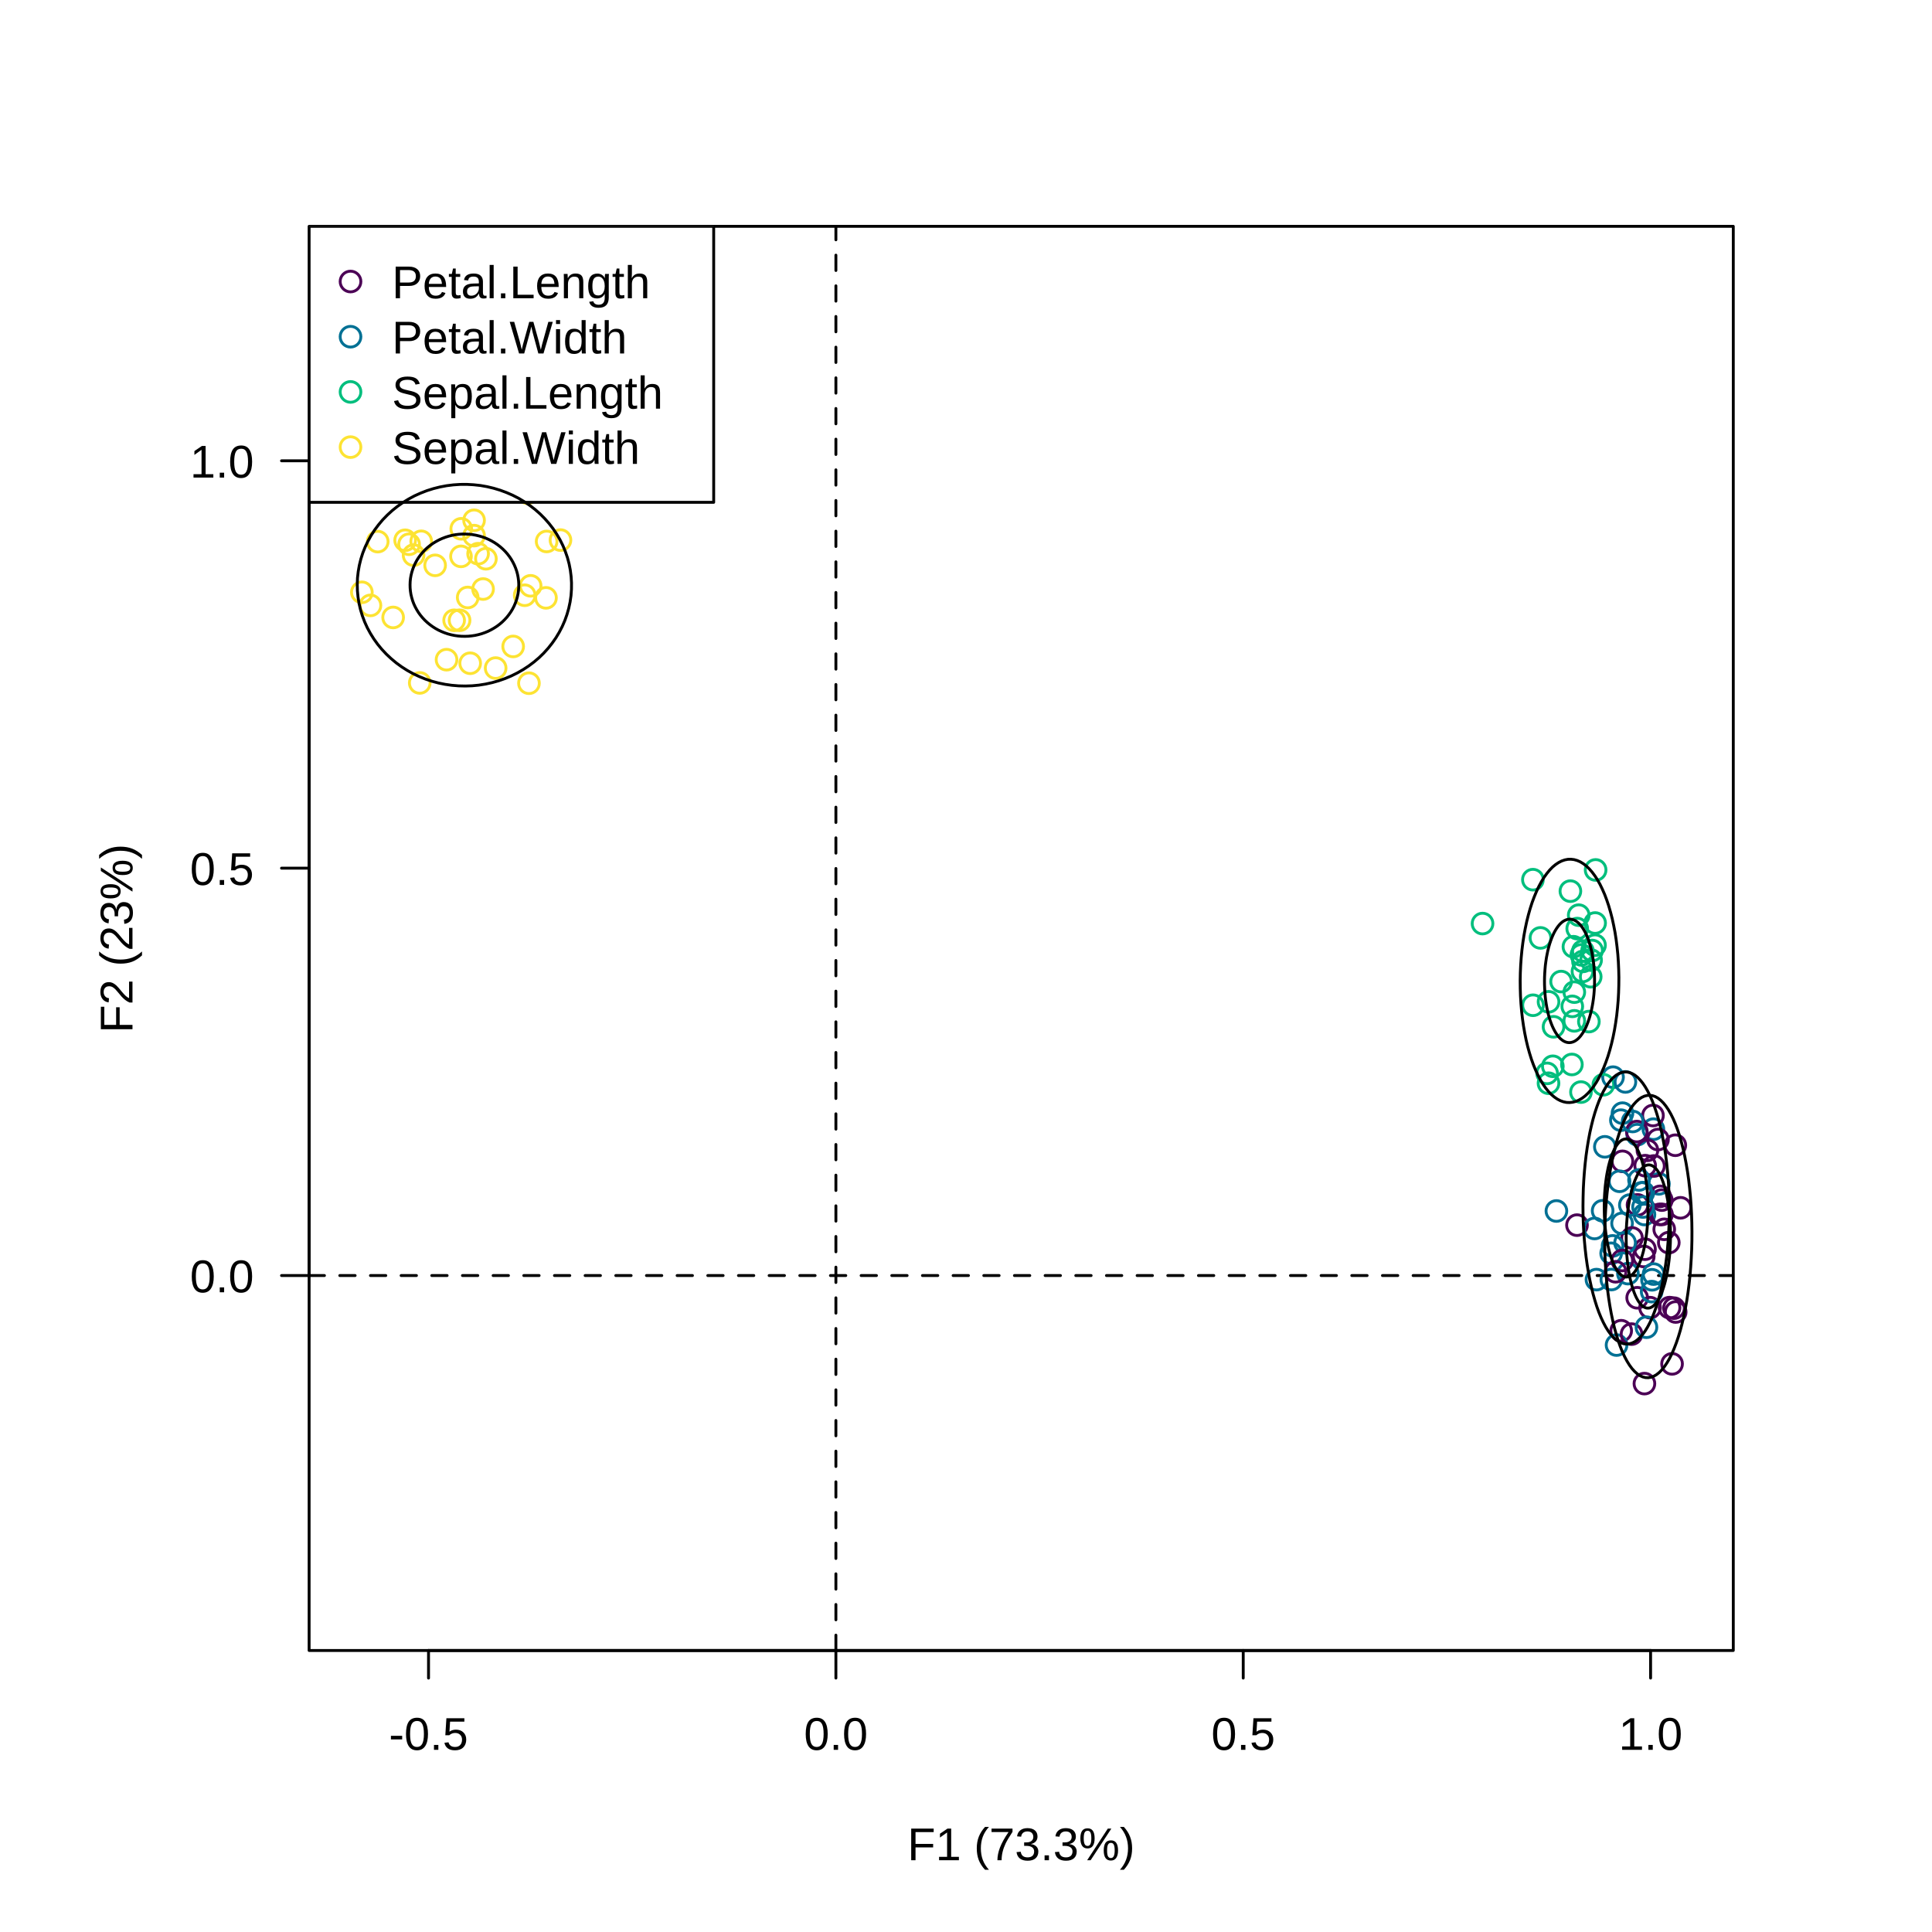
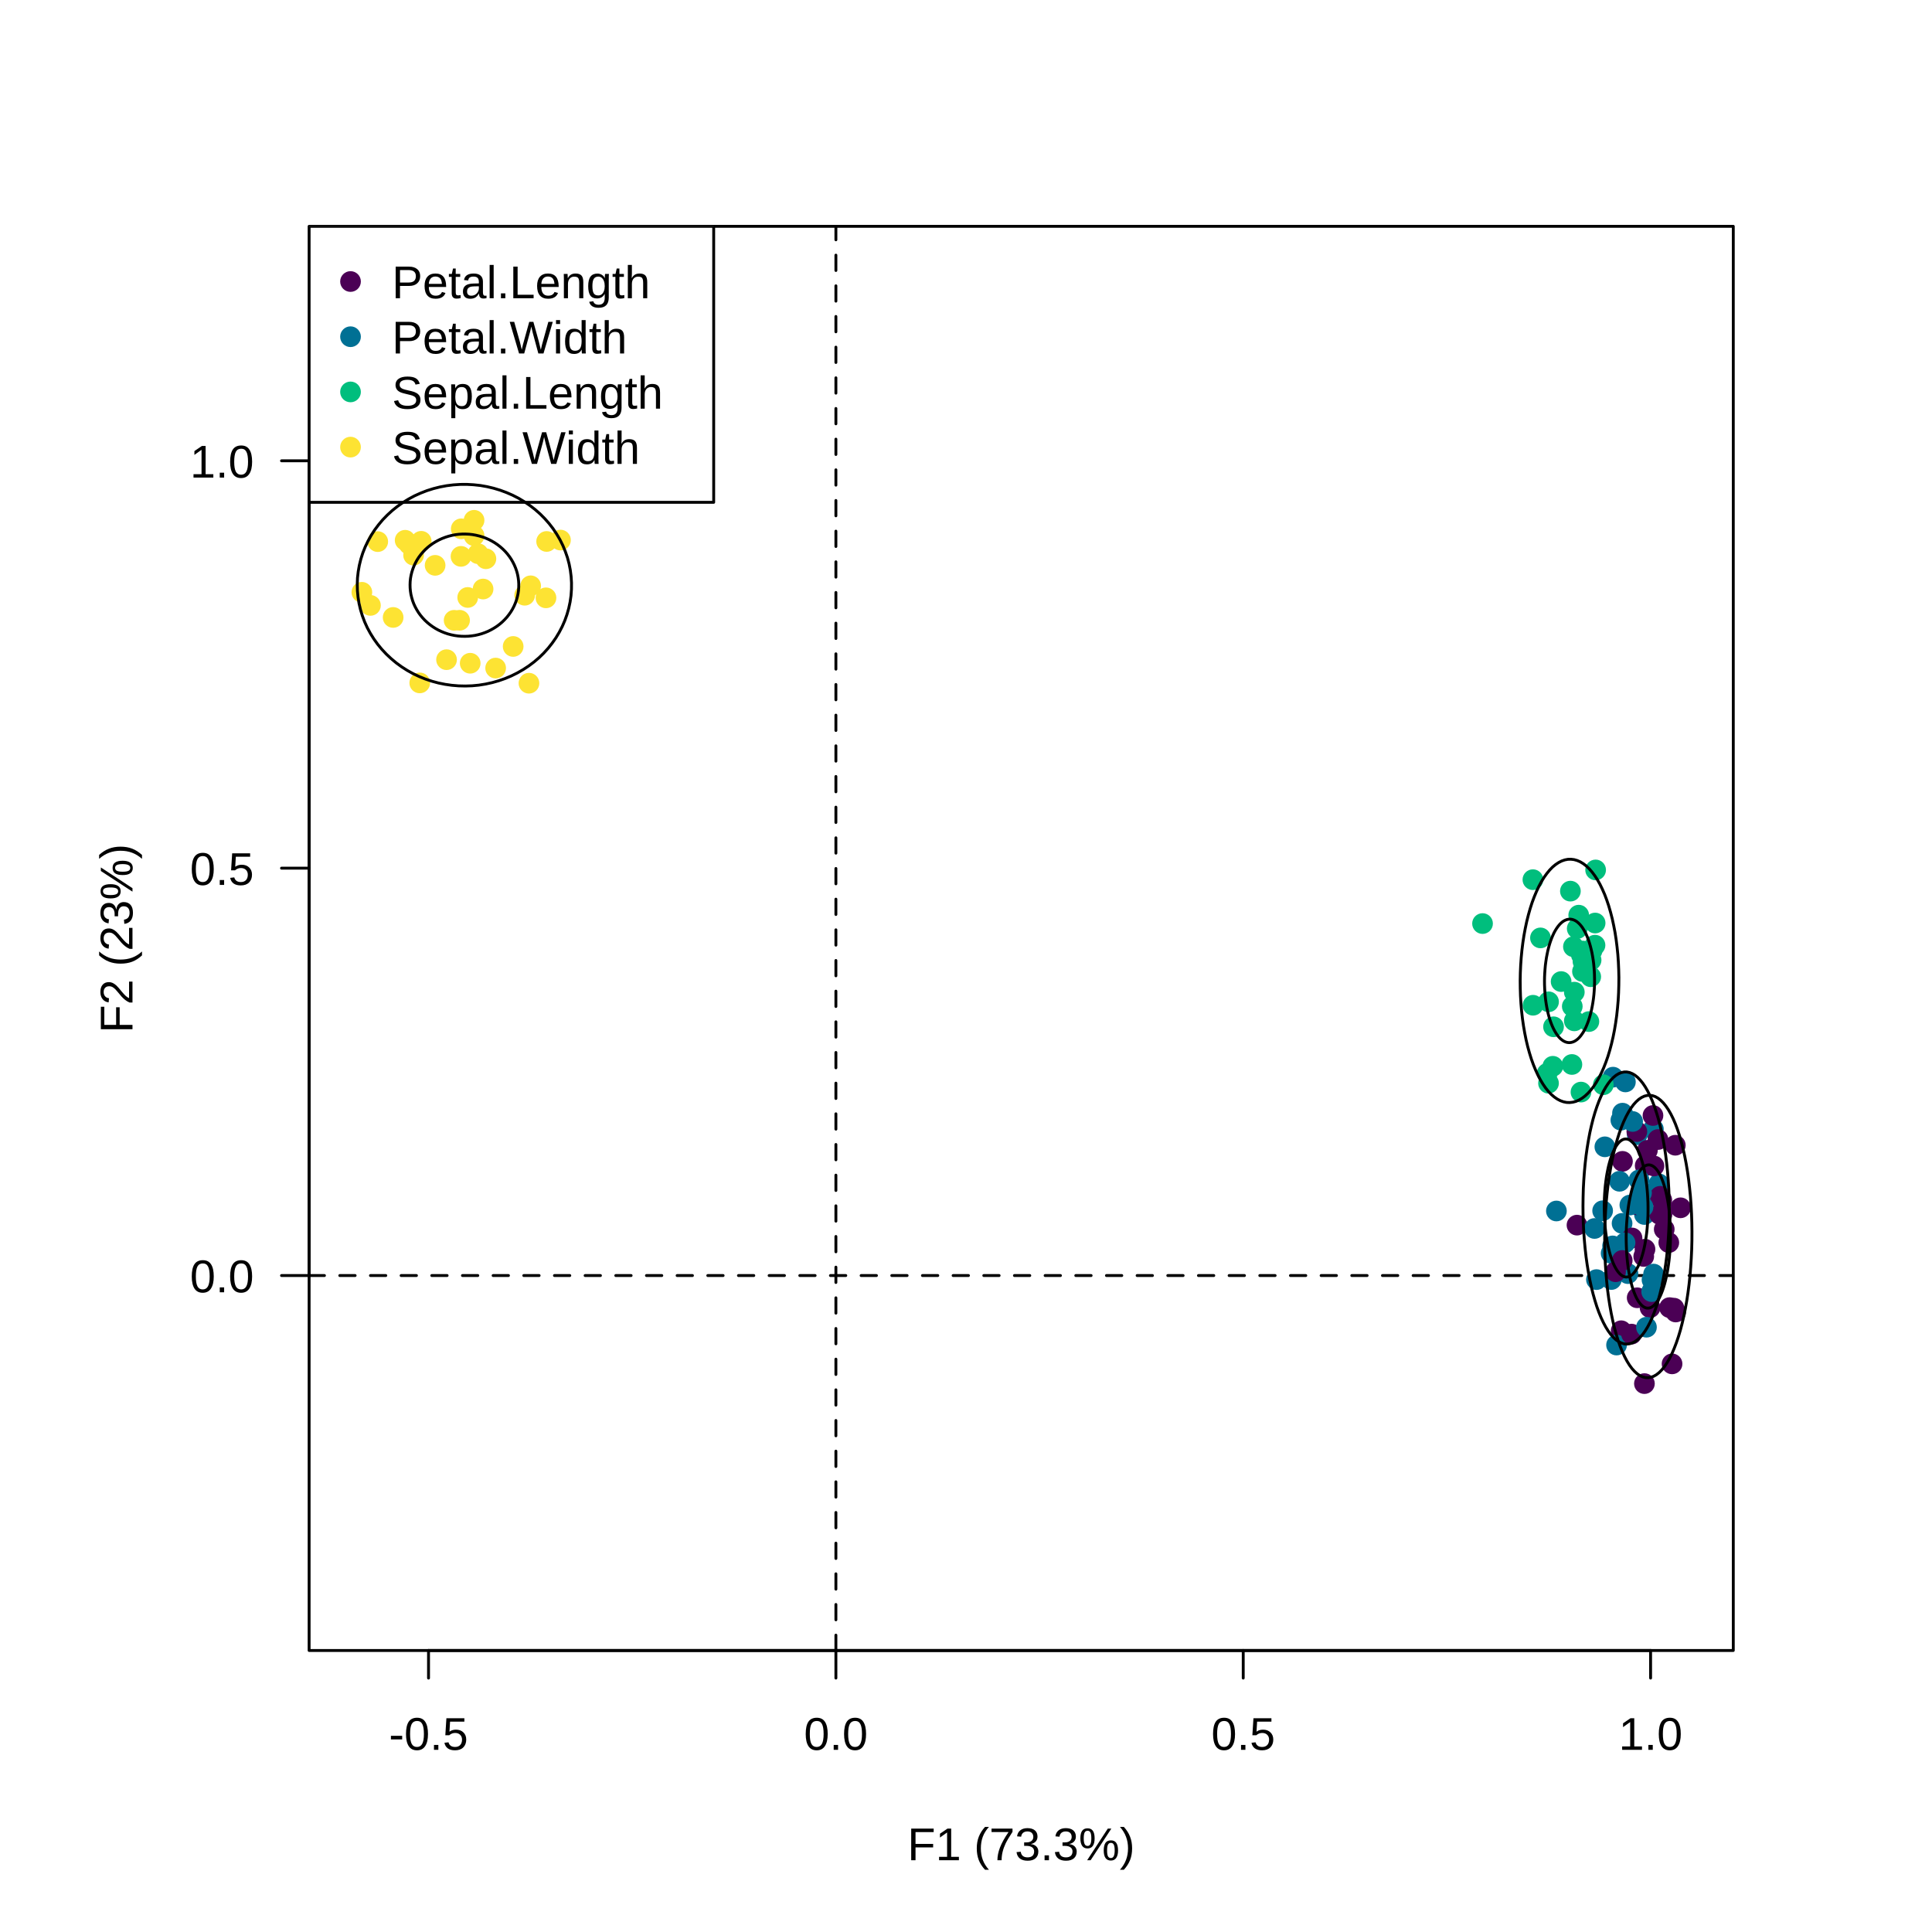
<svg xmlns="http://www.w3.org/2000/svg" class="svglite" width="504.00pt" height="504.00pt" viewBox="0 0 504.00 504.00">
  <defs>
    <style type="text/css">
    .svglite line, .svglite polyline, .svglite polygon, .svglite path, .svglite rect, .svglite circle {
      fill: none;
      stroke: #000000;
      stroke-linecap: round;
      stroke-linejoin: round;
      stroke-miterlimit: 10.00;
    }
    .svglite text {
      white-space: pre;
    }
  </style>
  </defs>
  <rect width="100%" height="100%" style="stroke: none; fill: #FFFFFF;" />
  <defs>
    <clipPath id="cpMC4wMHw1MDQuMDB8MC4wMHw1MDQuMDA=">
      <rect x="0.00" y="0.00" width="504.00" height="504.00" />
    </clipPath>
  </defs>
  <g clip-path="url(#cpMC4wMHw1MDQuMDB8MC4wMHw1MDQuMDA=)">
</g>
  <defs>
    <clipPath id="cpODAuNjR8NDUyLjE2fDU5LjA0fDQzMC41Ng==">
      <rect x="80.64" y="59.04" width="371.52" height="371.52" />
    </clipPath>
  </defs>
  <g clip-path="url(#cpODAuNjR8NDUyLjE2fDU5LjA0fDQzMC41Ng==)">
    <line x1="80.64" y1="332.75" x2="452.16" y2="332.75" style="stroke-width: 0.75; stroke-dasharray: 4.00,4.00;" />
    <line x1="218.06" y1="430.56" x2="218.06" y2="59.04" style="stroke-width: 0.75; stroke-dasharray: 4.00,4.00;" />
-     <circle cx="407.25" cy="256.06" r="2.70" style="stroke-width: 0.75; stroke: #00BE7D;" />
-     <circle cx="120.26" cy="145.14" r="2.70" style="stroke-width: 0.75; stroke: #FDE333;" />
-     <circle cx="428.80" cy="327.77" r="2.70" style="stroke-width: 0.75; stroke: #4B0055;" />
-     <circle cx="423.15" cy="319.14" r="2.70" style="stroke-width: 0.75; stroke: #007094;" />
-     <circle cx="416.12" cy="240.79" r="2.70" style="stroke-width: 0.75; stroke: #00BE7D;" />
-     <circle cx="123.67" cy="139.73" r="2.70" style="stroke-width: 0.75; stroke: #FDE333;" />
-     <circle cx="438.40" cy="315.08" r="2.70" style="stroke-width: 0.75; stroke: #4B0055;" />
-     <circle cx="432.76" cy="308.83" r="2.70" style="stroke-width: 0.75; stroke: #007094;" />
-     <circle cx="411.84" cy="238.74" r="2.70" style="stroke-width: 0.75; stroke: #00BE7D;" />
-     <circle cx="126.76" cy="145.76" r="2.70" style="stroke-width: 0.75; stroke: #FDE333;" />
-     <circle cx="433.51" cy="313.07" r="2.70" style="stroke-width: 0.75; stroke: #4B0055;" />
-     <circle cx="428.71" cy="311.13" r="2.70" style="stroke-width: 0.75; stroke: #007094;" />
-     <circle cx="416.25" cy="226.94" r="2.70" style="stroke-width: 0.75; stroke: #00BE7D;" />
-     <circle cx="137.62" cy="128.66" r="2.70" style="stroke-width: 0.75; stroke: #FDE333;" />
-     <circle cx="437.04" cy="298.76" r="2.70" style="stroke-width: 0.75; stroke: #4B0055;" />
-     <circle cx="431.32" cy="294.57" r="2.70" style="stroke-width: 0.75; stroke: #007094;" />
-     <circle cx="401.86" cy="244.67" r="2.70" style="stroke-width: 0.75; stroke: #00BE7D;" />
-     <circle cx="124.72" cy="144.44" r="2.70" style="stroke-width: 0.75; stroke: #FDE333;" />
-     <circle cx="425.74" cy="322.95" r="2.70" style="stroke-width: 0.75; stroke: #4B0055;" />
-     <circle cx="420.68" cy="325.02" r="2.70" style="stroke-width: 0.75; stroke: #007094;" />
-     <circle cx="415.07" cy="250.46" r="2.70" style="stroke-width: 0.75; stroke: #00BE7D;" />
-     <circle cx="129.30" cy="174.28" r="2.70" style="stroke-width: 0.75; stroke: #FDE333;" />
-     <circle cx="431.47" cy="304.17" r="2.70" style="stroke-width: 0.75; stroke: #4B0055;" />
-     <circle cx="427.10" cy="296.00" r="2.70" style="stroke-width: 0.75; stroke: #007094;" />
-     <circle cx="412.43" cy="284.89" r="2.70" style="stroke-width: 0.75; stroke: #00BE7D;" />
-     <circle cx="102.56" cy="161.07" r="2.70" style="stroke-width: 0.75; stroke: #FDE333;" />
-     <circle cx="430.45" cy="341.13" r="2.70" style="stroke-width: 0.75; stroke: #4B0055;" />
-     <circle cx="424.68" cy="332.25" r="2.70" style="stroke-width: 0.75; stroke: #007094;" />
-     <circle cx="386.75" cy="240.93" r="2.70" style="stroke-width: 0.75; stroke: #00BE7D;" />
-     <circle cx="138.43" cy="152.82" r="2.70" style="stroke-width: 0.75; stroke: #FDE333;" />
-     <circle cx="411.39" cy="319.60" r="2.70" style="stroke-width: 0.75; stroke: #4B0055;" />
-     <circle cx="406.02" cy="315.91" r="2.70" style="stroke-width: 0.75; stroke: #007094;" />
-     <circle cx="410.69" cy="266.31" r="2.70" style="stroke-width: 0.75; stroke: #00BE7D;" />
-     <circle cx="109.50" cy="178.15" r="2.70" style="stroke-width: 0.75; stroke: #FDE333;" />
-     <circle cx="429.13" cy="325.88" r="2.70" style="stroke-width: 0.75; stroke: #4B0055;" />
-     <circle cx="423.93" cy="324.20" r="2.70" style="stroke-width: 0.75; stroke: #007094;" />
-     <circle cx="405.27" cy="267.86" r="2.70" style="stroke-width: 0.75; stroke: #00BE7D;" />
-     <circle cx="113.51" cy="147.48" r="2.70" style="stroke-width: 0.75; stroke: #FDE333;" />
-     <circle cx="427.09" cy="338.55" r="2.70" style="stroke-width: 0.75; stroke: #4B0055;" />
-     <circle cx="420.30" cy="326.95" r="2.70" style="stroke-width: 0.75; stroke: #007094;" />
-     <circle cx="399.89" cy="229.48" r="2.70" style="stroke-width: 0.75; stroke: #00BE7D;" />
-     <circle cx="146.21" cy="140.89" r="2.70" style="stroke-width: 0.75; stroke: #FDE333;" />
-     <circle cx="423.25" cy="302.96" r="2.70" style="stroke-width: 0.75; stroke: #4B0055;" />
-     <circle cx="418.66" cy="299.17" r="2.70" style="stroke-width: 0.75; stroke: #007094;" />
-     <circle cx="409.67" cy="232.47" r="2.70" style="stroke-width: 0.75; stroke: #00BE7D;" />
-     <circle cx="142.60" cy="141.25" r="2.70" style="stroke-width: 0.75; stroke: #FDE333;" />
-     <circle cx="429.76" cy="300.08" r="2.70" style="stroke-width: 0.75; stroke: #4B0055;" />
-     <circle cx="423.26" cy="290.39" r="2.70" style="stroke-width: 0.75; stroke: #007094;" />
-     <circle cx="410.46" cy="246.97" r="2.70" style="stroke-width: 0.75; stroke: #00BE7D;" />
-     <circle cx="136.88" cy="155.28" r="2.70" style="stroke-width: 0.75; stroke: #FDE333;" />
-     <circle cx="429.18" cy="304.09" r="2.70" style="stroke-width: 0.75; stroke: #4B0055;" />
-     <circle cx="422.84" cy="292.22" r="2.70" style="stroke-width: 0.75; stroke: #007094;" />
-     <circle cx="403.60" cy="280.01" r="2.70" style="stroke-width: 0.75; stroke: #00BE7D;" />
-     <circle cx="109.88" cy="141.21" r="2.70" style="stroke-width: 0.75; stroke: #FDE333;" />
-     <circle cx="422.92" cy="347.15" r="2.70" style="stroke-width: 0.75; stroke: #4B0055;" />
-     <circle cx="416.47" cy="333.81" r="2.70" style="stroke-width: 0.75; stroke: #007094;" />
-     <circle cx="412.93" cy="248.10" r="2.70" style="stroke-width: 0.75; stroke: #00BE7D;" />
-     <circle cx="126.02" cy="153.66" r="2.70" style="stroke-width: 0.75; stroke: #FDE333;" />
-     <circle cx="433.07" cy="312.09" r="2.70" style="stroke-width: 0.75; stroke: #4B0055;" />
-     <circle cx="427.57" cy="307.81" r="2.70" style="stroke-width: 0.75; stroke: #007094;" />
-     <circle cx="412.53" cy="249.10" r="2.70" style="stroke-width: 0.75; stroke: #00BE7D;" />
-     <circle cx="120.33" cy="137.95" r="2.70" style="stroke-width: 0.75; stroke: #FDE333;" />
-     <circle cx="435.34" cy="324.16" r="2.70" style="stroke-width: 0.75; stroke: #4B0055;" />
-     <circle cx="428.99" cy="316.83" r="2.70" style="stroke-width: 0.75; stroke: #007094;" />
-     <circle cx="410.69" cy="258.82" r="2.70" style="stroke-width: 0.75; stroke: #00BE7D;" />
-     <circle cx="122.66" cy="173.02" r="2.70" style="stroke-width: 0.75; stroke: #FDE333;" />
-     <circle cx="427.18" cy="314.32" r="2.70" style="stroke-width: 0.75; stroke: #4B0055;" />
-     <circle cx="422.49" cy="308.16" r="2.70" style="stroke-width: 0.75; stroke: #007094;" />
-     <circle cx="412.82" cy="253.42" r="2.70" style="stroke-width: 0.75; stroke: #00BE7D;" />
-     <circle cx="118.47" cy="161.82" r="2.70" style="stroke-width: 0.75; stroke: #FDE333;" />
-     <circle cx="432.95" cy="316.80" r="2.70" style="stroke-width: 0.75; stroke: #4B0055;" />
-     <circle cx="425.18" cy="314.36" r="2.70" style="stroke-width: 0.75; stroke: #007094;" />
-     <circle cx="403.97" cy="261.34" r="2.70" style="stroke-width: 0.75; stroke: #00BE7D;" />
-     <circle cx="122.01" cy="155.86" r="2.70" style="stroke-width: 0.75; stroke: #FDE333;" />
-     <circle cx="423.19" cy="328.82" r="2.70" style="stroke-width: 0.75; stroke: #4B0055;" />
-     <circle cx="418.08" cy="315.85" r="2.70" style="stroke-width: 0.75; stroke: #007094;" />
-     <circle cx="410.16" cy="262.53" r="2.70" style="stroke-width: 0.75; stroke: #00BE7D;" />
-     <circle cx="106.72" cy="141.98" r="2.70" style="stroke-width: 0.75; stroke: #FDE333;" />
-     <circle cx="435.54" cy="341.12" r="2.70" style="stroke-width: 0.75; stroke: #4B0055;" />
-     <circle cx="430.87" cy="336.94" r="2.70" style="stroke-width: 0.75; stroke: #007094;" />
-     <circle cx="414.49" cy="266.50" r="2.70" style="stroke-width: 0.75; stroke: #00BE7D;" />
-     <circle cx="105.69" cy="140.94" r="2.70" style="stroke-width: 0.75; stroke: #FDE333;" />
-     <circle cx="436.68" cy="341.26" r="2.70" style="stroke-width: 0.75; stroke: #4B0055;" />
-     <circle cx="431.37" cy="332.37" r="2.70" style="stroke-width: 0.75; stroke: #007094;" />
-     <circle cx="403.96" cy="282.58" r="2.70" style="stroke-width: 0.75; stroke: #00BE7D;" />
-     <circle cx="98.54" cy="141.29" r="2.70" style="stroke-width: 0.75; stroke: #FDE333;" />
-     <circle cx="428.98" cy="360.94" r="2.70" style="stroke-width: 0.75; stroke: #4B0055;" />
-     <circle cx="421.71" cy="350.88" r="2.70" style="stroke-width: 0.75; stroke: #007094;" />
-     <circle cx="412.95" cy="250.80" r="2.70" style="stroke-width: 0.75; stroke: #00BE7D;" />
-     <circle cx="142.43" cy="155.96" r="2.70" style="stroke-width: 0.75; stroke: #FDE333;" />
-     <circle cx="427.00" cy="295.19" r="2.70" style="stroke-width: 0.75; stroke: #4B0055;" />
-     <circle cx="420.79" cy="281.00" r="2.70" style="stroke-width: 0.75; stroke: #007094;" />
-     <circle cx="405.09" cy="278.16" r="2.70" style="stroke-width: 0.75; stroke: #00BE7D;" />
-     <circle cx="107.89" cy="144.82" r="2.70" style="stroke-width: 0.75; stroke: #FDE333;" />
-     <circle cx="425.62" cy="348.03" r="2.70" style="stroke-width: 0.75; stroke: #4B0055;" />
-     <circle cx="420.35" cy="333.79" r="2.70" style="stroke-width: 0.75; stroke: #007094;" />
-     <circle cx="418.26" cy="282.98" r="2.70" style="stroke-width: 0.75; stroke: #00BE7D;" />
-     <circle cx="96.64" cy="157.93" r="2.70" style="stroke-width: 0.75; stroke: #FDE333;" />
-     <circle cx="437.14" cy="342.26" r="2.70" style="stroke-width: 0.75; stroke: #4B0055;" />
-     <circle cx="430.96" cy="333.86" r="2.70" style="stroke-width: 0.75; stroke: #007094;" />
-     <circle cx="414.97" cy="254.80" r="2.70" style="stroke-width: 0.75; stroke: #00BE7D;" />
-     <circle cx="116.49" cy="172.09" r="2.70" style="stroke-width: 0.75; stroke: #FDE333;" />
-     <circle cx="433.56" cy="316.80" r="2.70" style="stroke-width: 0.75; stroke: #4B0055;" />
-     <circle cx="428.23" cy="311.19" r="2.70" style="stroke-width: 0.75; stroke: #007094;" />
-     <circle cx="399.92" cy="262.24" r="2.70" style="stroke-width: 0.75; stroke: #00BE7D;" />
-     <circle cx="119.89" cy="161.81" r="2.70" style="stroke-width: 0.75; stroke: #FDE333;" />
-     <circle cx="421.45" cy="331.76" r="2.70" style="stroke-width: 0.75; stroke: #4B0055;" />
-     <circle cx="415.97" cy="320.47" r="2.70" style="stroke-width: 0.75; stroke: #007094;" />
-     <circle cx="410.06" cy="277.69" r="2.70" style="stroke-width: 0.75; stroke: #00BE7D;" />
-     <circle cx="94.40" cy="154.51" r="2.70" style="stroke-width: 0.75; stroke: #FDE333;" />
-     <circle cx="436.19" cy="355.79" r="2.70" style="stroke-width: 0.75; stroke: #4B0055;" />
-     <circle cx="429.51" cy="346.23" r="2.70" style="stroke-width: 0.75; stroke: #007094;" />
-     <circle cx="416.09" cy="246.57" r="2.70" style="stroke-width: 0.75; stroke: #00BE7D;" />
-     <circle cx="137.99" cy="178.23" r="2.70" style="stroke-width: 0.75; stroke: #FDE333;" />
-     <circle cx="431.21" cy="291.00" r="2.70" style="stroke-width: 0.75; stroke: #4B0055;" />
-     <circle cx="424.02" cy="282.24" r="2.70" style="stroke-width: 0.75; stroke: #007094;" />
-     <circle cx="415.33" cy="247.96" r="2.70" style="stroke-width: 0.75; stroke: #00BE7D;" />
-     <circle cx="133.87" cy="168.64" r="2.70" style="stroke-width: 0.75; stroke: #FDE333;" />
-     <circle cx="432.52" cy="297.27" r="2.70" style="stroke-width: 0.75; stroke: #4B0055;" />
-     <circle cx="425.90" cy="292.56" r="2.70" style="stroke-width: 0.75; stroke: #007094;" />
-     <circle cx="411.45" cy="242.24" r="2.70" style="stroke-width: 0.75; stroke: #00BE7D;" />
-     <circle cx="123.67" cy="135.73" r="2.70" style="stroke-width: 0.75; stroke: #FDE333;" />
-     <circle cx="434.15" cy="320.69" r="2.70" style="stroke-width: 0.75; stroke: #4B0055;" />
-     <circle cx="428.62" cy="314.87" r="2.70" style="stroke-width: 0.75; stroke: #007094;" />
+     <circle cx="407.25" cy="256.06" r="2.70" style="stroke-width: 0.75; stroke: none; fill: #00BE7D;" />
+     <circle cx="120.26" cy="145.14" r="2.70" style="stroke-width: 0.75; stroke: none; fill: #FDE333;" />
+     <circle cx="428.80" cy="327.77" r="2.70" style="stroke-width: 0.75; stroke: none; fill: #4B0055;" />
+     <circle cx="423.15" cy="319.14" r="2.70" style="stroke-width: 0.75; stroke: none; fill: #007094;" />
+     <circle cx="416.12" cy="240.79" r="2.70" style="stroke-width: 0.75; stroke: none; fill: #00BE7D;" />
+     <circle cx="123.67" cy="139.73" r="2.70" style="stroke-width: 0.75; stroke: none; fill: #FDE333;" />
+     <circle cx="438.40" cy="315.08" r="2.70" style="stroke-width: 0.75; stroke: none; fill: #4B0055;" />
+     <circle cx="432.76" cy="308.83" r="2.70" style="stroke-width: 0.75; stroke: none; fill: #007094;" />
+     <circle cx="411.84" cy="238.74" r="2.70" style="stroke-width: 0.75; stroke: none; fill: #00BE7D;" />
+     <circle cx="126.76" cy="145.76" r="2.70" style="stroke-width: 0.75; stroke: none; fill: #FDE333;" />
+     <circle cx="433.51" cy="313.07" r="2.70" style="stroke-width: 0.75; stroke: none; fill: #4B0055;" />
+     <circle cx="428.71" cy="311.13" r="2.70" style="stroke-width: 0.75; stroke: none; fill: #007094;" />
+     <circle cx="416.25" cy="226.94" r="2.70" style="stroke-width: 0.75; stroke: none; fill: #00BE7D;" />
+     <circle cx="137.62" cy="128.66" r="2.70" style="stroke-width: 0.75; stroke: none; fill: #FDE333;" />
+     <circle cx="437.04" cy="298.76" r="2.70" style="stroke-width: 0.75; stroke: none; fill: #4B0055;" />
+     <circle cx="431.32" cy="294.57" r="2.70" style="stroke-width: 0.75; stroke: none; fill: #007094;" />
+     <circle cx="401.86" cy="244.67" r="2.70" style="stroke-width: 0.75; stroke: none; fill: #00BE7D;" />
+     <circle cx="124.72" cy="144.44" r="2.70" style="stroke-width: 0.75; stroke: none; fill: #FDE333;" />
+     <circle cx="425.74" cy="322.95" r="2.70" style="stroke-width: 0.75; stroke: none; fill: #4B0055;" />
+     <circle cx="420.68" cy="325.02" r="2.70" style="stroke-width: 0.75; stroke: none; fill: #007094;" />
+     <circle cx="415.07" cy="250.46" r="2.70" style="stroke-width: 0.75; stroke: none; fill: #00BE7D;" />
+     <circle cx="129.30" cy="174.28" r="2.70" style="stroke-width: 0.75; stroke: none; fill: #FDE333;" />
+     <circle cx="431.47" cy="304.17" r="2.70" style="stroke-width: 0.75; stroke: none; fill: #4B0055;" />
+     <circle cx="427.10" cy="296.00" r="2.70" style="stroke-width: 0.75; stroke: none; fill: #007094;" />
+     <circle cx="412.43" cy="284.89" r="2.70" style="stroke-width: 0.75; stroke: none; fill: #00BE7D;" />
+     <circle cx="102.56" cy="161.07" r="2.70" style="stroke-width: 0.75; stroke: none; fill: #FDE333;" />
+     <circle cx="430.45" cy="341.13" r="2.70" style="stroke-width: 0.75; stroke: none; fill: #4B0055;" />
+     <circle cx="424.68" cy="332.25" r="2.70" style="stroke-width: 0.75; stroke: none; fill: #007094;" />
+     <circle cx="386.75" cy="240.93" r="2.70" style="stroke-width: 0.75; stroke: none; fill: #00BE7D;" />
+     <circle cx="138.43" cy="152.82" r="2.70" style="stroke-width: 0.75; stroke: none; fill: #FDE333;" />
+     <circle cx="411.39" cy="319.60" r="2.70" style="stroke-width: 0.75; stroke: none; fill: #4B0055;" />
+     <circle cx="406.02" cy="315.91" r="2.70" style="stroke-width: 0.75; stroke: none; fill: #007094;" />
+     <circle cx="410.69" cy="266.31" r="2.70" style="stroke-width: 0.75; stroke: none; fill: #00BE7D;" />
+     <circle cx="109.50" cy="178.15" r="2.70" style="stroke-width: 0.75; stroke: none; fill: #FDE333;" />
+     <circle cx="429.13" cy="325.88" r="2.70" style="stroke-width: 0.75; stroke: none; fill: #4B0055;" />
+     <circle cx="423.93" cy="324.20" r="2.70" style="stroke-width: 0.75; stroke: none; fill: #007094;" />
+     <circle cx="405.27" cy="267.86" r="2.70" style="stroke-width: 0.75; stroke: none; fill: #00BE7D;" />
+     <circle cx="113.51" cy="147.48" r="2.70" style="stroke-width: 0.75; stroke: none; fill: #FDE333;" />
+     <circle cx="427.09" cy="338.55" r="2.70" style="stroke-width: 0.75; stroke: none; fill: #4B0055;" />
+     <circle cx="420.30" cy="326.95" r="2.70" style="stroke-width: 0.75; stroke: none; fill: #007094;" />
+     <circle cx="399.89" cy="229.48" r="2.70" style="stroke-width: 0.75; stroke: none; fill: #00BE7D;" />
+     <circle cx="146.21" cy="140.89" r="2.70" style="stroke-width: 0.75; stroke: none; fill: #FDE333;" />
+     <circle cx="423.25" cy="302.96" r="2.70" style="stroke-width: 0.75; stroke: none; fill: #4B0055;" />
+     <circle cx="418.66" cy="299.17" r="2.70" style="stroke-width: 0.75; stroke: none; fill: #007094;" />
+     <circle cx="409.67" cy="232.47" r="2.70" style="stroke-width: 0.75; stroke: none; fill: #00BE7D;" />
+     <circle cx="142.60" cy="141.25" r="2.70" style="stroke-width: 0.75; stroke: none; fill: #FDE333;" />
+     <circle cx="429.76" cy="300.08" r="2.70" style="stroke-width: 0.75; stroke: none; fill: #4B0055;" />
+     <circle cx="423.26" cy="290.39" r="2.70" style="stroke-width: 0.75; stroke: none; fill: #007094;" />
+     <circle cx="410.46" cy="246.97" r="2.70" style="stroke-width: 0.75; stroke: none; fill: #00BE7D;" />
+     <circle cx="136.88" cy="155.28" r="2.70" style="stroke-width: 0.75; stroke: none; fill: #FDE333;" />
+     <circle cx="429.18" cy="304.09" r="2.70" style="stroke-width: 0.75; stroke: none; fill: #4B0055;" />
+     <circle cx="422.84" cy="292.22" r="2.70" style="stroke-width: 0.75; stroke: none; fill: #007094;" />
+     <circle cx="403.60" cy="280.01" r="2.70" style="stroke-width: 0.75; stroke: none; fill: #00BE7D;" />
+     <circle cx="109.88" cy="141.21" r="2.70" style="stroke-width: 0.75; stroke: none; fill: #FDE333;" />
+     <circle cx="422.92" cy="347.15" r="2.70" style="stroke-width: 0.75; stroke: none; fill: #4B0055;" />
+     <circle cx="416.47" cy="333.81" r="2.70" style="stroke-width: 0.75; stroke: none; fill: #007094;" />
+     <circle cx="412.93" cy="248.10" r="2.70" style="stroke-width: 0.75; stroke: none; fill: #00BE7D;" />
+     <circle cx="126.02" cy="153.66" r="2.70" style="stroke-width: 0.75; stroke: none; fill: #FDE333;" />
+     <circle cx="433.07" cy="312.09" r="2.70" style="stroke-width: 0.75; stroke: none; fill: #4B0055;" />
+     <circle cx="427.57" cy="307.81" r="2.70" style="stroke-width: 0.75; stroke: none; fill: #007094;" />
+     <circle cx="412.53" cy="249.10" r="2.70" style="stroke-width: 0.75; stroke: none; fill: #00BE7D;" />
+     <circle cx="120.33" cy="137.95" r="2.70" style="stroke-width: 0.75; stroke: none; fill: #FDE333;" />
+     <circle cx="435.34" cy="324.16" r="2.70" style="stroke-width: 0.75; stroke: none; fill: #4B0055;" />
+     <circle cx="428.99" cy="316.83" r="2.70" style="stroke-width: 0.75; stroke: none; fill: #007094;" />
+     <circle cx="410.69" cy="258.82" r="2.70" style="stroke-width: 0.75; stroke: none; fill: #00BE7D;" />
+     <circle cx="122.66" cy="173.02" r="2.70" style="stroke-width: 0.75; stroke: none; fill: #FDE333;" />
+     <circle cx="427.18" cy="314.32" r="2.70" style="stroke-width: 0.75; stroke: none; fill: #4B0055;" />
+     <circle cx="422.49" cy="308.16" r="2.70" style="stroke-width: 0.75; stroke: none; fill: #007094;" />
+     <circle cx="412.82" cy="253.42" r="2.70" style="stroke-width: 0.75; stroke: none; fill: #00BE7D;" />
+     <circle cx="118.47" cy="161.82" r="2.70" style="stroke-width: 0.75; stroke: none; fill: #FDE333;" />
+     <circle cx="432.95" cy="316.80" r="2.70" style="stroke-width: 0.75; stroke: none; fill: #4B0055;" />
+     <circle cx="425.18" cy="314.36" r="2.70" style="stroke-width: 0.75; stroke: none; fill: #007094;" />
+     <circle cx="403.97" cy="261.34" r="2.70" style="stroke-width: 0.75; stroke: none; fill: #00BE7D;" />
+     <circle cx="122.01" cy="155.86" r="2.70" style="stroke-width: 0.75; stroke: none; fill: #FDE333;" />
+     <circle cx="423.19" cy="328.82" r="2.70" style="stroke-width: 0.75; stroke: none; fill: #4B0055;" />
+     <circle cx="418.08" cy="315.85" r="2.70" style="stroke-width: 0.75; stroke: none; fill: #007094;" />
+     <circle cx="410.16" cy="262.53" r="2.70" style="stroke-width: 0.75; stroke: none; fill: #00BE7D;" />
+     <circle cx="106.72" cy="141.98" r="2.70" style="stroke-width: 0.75; stroke: none; fill: #FDE333;" />
+     <circle cx="435.54" cy="341.12" r="2.70" style="stroke-width: 0.75; stroke: none; fill: #4B0055;" />
+     <circle cx="430.87" cy="336.94" r="2.70" style="stroke-width: 0.75; stroke: none; fill: #007094;" />
+     <circle cx="414.49" cy="266.50" r="2.70" style="stroke-width: 0.75; stroke: none; fill: #00BE7D;" />
+     <circle cx="105.69" cy="140.94" r="2.70" style="stroke-width: 0.75; stroke: none; fill: #FDE333;" />
+     <circle cx="436.68" cy="341.26" r="2.70" style="stroke-width: 0.75; stroke: none; fill: #4B0055;" />
+     <circle cx="431.37" cy="332.37" r="2.70" style="stroke-width: 0.75; stroke: none; fill: #007094;" />
+     <circle cx="403.96" cy="282.58" r="2.70" style="stroke-width: 0.75; stroke: none; fill: #00BE7D;" />
+     <circle cx="98.54" cy="141.29" r="2.70" style="stroke-width: 0.75; stroke: none; fill: #FDE333;" />
+     <circle cx="428.98" cy="360.94" r="2.70" style="stroke-width: 0.75; stroke: none; fill: #4B0055;" />
+     <circle cx="421.71" cy="350.88" r="2.70" style="stroke-width: 0.75; stroke: none; fill: #007094;" />
+     <circle cx="412.95" cy="250.80" r="2.70" style="stroke-width: 0.75; stroke: none; fill: #00BE7D;" />
+     <circle cx="142.43" cy="155.96" r="2.70" style="stroke-width: 0.75; stroke: none; fill: #FDE333;" />
+     <circle cx="427.00" cy="295.19" r="2.70" style="stroke-width: 0.75; stroke: none; fill: #4B0055;" />
+     <circle cx="420.79" cy="281.00" r="2.70" style="stroke-width: 0.75; stroke: none; fill: #007094;" />
+     <circle cx="405.09" cy="278.16" r="2.70" style="stroke-width: 0.75; stroke: none; fill: #00BE7D;" />
+     <circle cx="107.89" cy="144.82" r="2.70" style="stroke-width: 0.75; stroke: none; fill: #FDE333;" />
+     <circle cx="425.62" cy="348.03" r="2.70" style="stroke-width: 0.75; stroke: none; fill: #4B0055;" />
+     <circle cx="420.35" cy="333.79" r="2.70" style="stroke-width: 0.75; stroke: none; fill: #007094;" />
+     <circle cx="418.26" cy="282.98" r="2.70" style="stroke-width: 0.75; stroke: none; fill: #00BE7D;" />
+     <circle cx="96.64" cy="157.93" r="2.70" style="stroke-width: 0.75; stroke: none; fill: #FDE333;" />
+     <circle cx="437.14" cy="342.26" r="2.70" style="stroke-width: 0.75; stroke: none; fill: #4B0055;" />
+     <circle cx="430.96" cy="333.86" r="2.70" style="stroke-width: 0.75; stroke: none; fill: #007094;" />
+     <circle cx="414.97" cy="254.80" r="2.70" style="stroke-width: 0.75; stroke: none; fill: #00BE7D;" />
+     <circle cx="116.49" cy="172.09" r="2.70" style="stroke-width: 0.75; stroke: none; fill: #FDE333;" />
+     <circle cx="433.56" cy="316.80" r="2.70" style="stroke-width: 0.75; stroke: none; fill: #4B0055;" />
+     <circle cx="428.23" cy="311.19" r="2.70" style="stroke-width: 0.75; stroke: none; fill: #007094;" />
+     <circle cx="399.92" cy="262.24" r="2.70" style="stroke-width: 0.75; stroke: none; fill: #00BE7D;" />
+     <circle cx="119.89" cy="161.81" r="2.70" style="stroke-width: 0.75; stroke: none; fill: #FDE333;" />
+     <circle cx="421.45" cy="331.76" r="2.70" style="stroke-width: 0.75; stroke: none; fill: #4B0055;" />
+     <circle cx="415.97" cy="320.47" r="2.70" style="stroke-width: 0.75; stroke: none; fill: #007094;" />
+     <circle cx="410.06" cy="277.69" r="2.70" style="stroke-width: 0.75; stroke: none; fill: #00BE7D;" />
+     <circle cx="94.40" cy="154.51" r="2.70" style="stroke-width: 0.75; stroke: none; fill: #FDE333;" />
+     <circle cx="436.19" cy="355.79" r="2.70" style="stroke-width: 0.75; stroke: none; fill: #4B0055;" />
+     <circle cx="429.51" cy="346.23" r="2.70" style="stroke-width: 0.75; stroke: none; fill: #007094;" />
+     <circle cx="416.09" cy="246.57" r="2.70" style="stroke-width: 0.75; stroke: none; fill: #00BE7D;" />
+     <circle cx="137.99" cy="178.23" r="2.70" style="stroke-width: 0.75; stroke: none; fill: #FDE333;" />
+     <circle cx="431.21" cy="291.00" r="2.70" style="stroke-width: 0.75; stroke: none; fill: #4B0055;" />
+     <circle cx="424.02" cy="282.24" r="2.70" style="stroke-width: 0.75; stroke: none; fill: #007094;" />
+     <circle cx="415.33" cy="247.96" r="2.70" style="stroke-width: 0.75; stroke: none; fill: #00BE7D;" />
+     <circle cx="133.87" cy="168.64" r="2.70" style="stroke-width: 0.75; stroke: none; fill: #FDE333;" />
+     <circle cx="432.52" cy="297.27" r="2.70" style="stroke-width: 0.75; stroke: none; fill: #4B0055;" />
+     <circle cx="425.90" cy="292.56" r="2.70" style="stroke-width: 0.75; stroke: none; fill: #007094;" />
+     <circle cx="411.45" cy="242.24" r="2.70" style="stroke-width: 0.75; stroke: none; fill: #00BE7D;" />
+     <circle cx="123.67" cy="135.73" r="2.70" style="stroke-width: 0.75; stroke: none; fill: #FDE333;" />
+     <circle cx="434.15" cy="320.69" r="2.70" style="stroke-width: 0.75; stroke: none; fill: #4B0055;" />
+     <circle cx="428.62" cy="314.87" r="2.70" style="stroke-width: 0.75; stroke: none; fill: #007094;" />
  </g>
  <g clip-path="url(#cpMC4wMHw1MDQuMDB8MC4wMHw1MDQuMDA=)">
    <line x1="111.79" y1="430.56" x2="430.59" y2="430.56" style="stroke-width: 0.75;" />
    <line x1="111.79" y1="430.56" x2="111.79" y2="437.76" style="stroke-width: 0.75;" />
    <line x1="218.06" y1="430.56" x2="218.06" y2="437.76" style="stroke-width: 0.75;" />
    <line x1="324.32" y1="430.56" x2="324.32" y2="437.76" style="stroke-width: 0.75;" />
    <line x1="430.59" y1="430.56" x2="430.59" y2="437.76" style="stroke-width: 0.75;" />
    <text x="111.79" y="456.48" text-anchor="middle" style="font-size: 12.00px; font-family: &quot;Arial&quot;;" textLength="23.43px" lengthAdjust="spacingAndGlyphs">-0.5</text>
    <text x="218.06" y="456.48" text-anchor="middle" style="font-size: 12.00px; font-family: &quot;Arial&quot;;" textLength="19.09px" lengthAdjust="spacingAndGlyphs">0.0</text>
    <text x="324.32" y="456.48" text-anchor="middle" style="font-size: 12.00px; font-family: &quot;Arial&quot;;" textLength="19.09px" lengthAdjust="spacingAndGlyphs">0.5</text>
    <text x="430.59" y="456.48" text-anchor="middle" style="font-size: 12.00px; font-family: &quot;Arial&quot;;" textLength="19.09px" lengthAdjust="spacingAndGlyphs">1.0</text>
    <line x1="80.64" y1="332.75" x2="80.64" y2="120.21" style="stroke-width: 0.75;" />
    <line x1="80.64" y1="332.75" x2="73.44" y2="332.75" style="stroke-width: 0.75;" />
    <line x1="80.64" y1="226.48" x2="73.44" y2="226.48" style="stroke-width: 0.75;" />
    <line x1="80.64" y1="120.21" x2="73.44" y2="120.21" style="stroke-width: 0.75;" />
    <text x="66.24" y="337.12" text-anchor="end" style="font-size: 12.00px; font-family: &quot;Arial&quot;;" textLength="19.09px" lengthAdjust="spacingAndGlyphs">0.0</text>
    <text x="66.24" y="230.85" text-anchor="end" style="font-size: 12.00px; font-family: &quot;Arial&quot;;" textLength="19.09px" lengthAdjust="spacingAndGlyphs">0.5</text>
    <text x="66.24" y="124.59" text-anchor="end" style="font-size: 12.00px; font-family: &quot;Arial&quot;;" textLength="19.09px" lengthAdjust="spacingAndGlyphs">1.0</text>
    <polygon points="80.64,430.56 452.16,430.56 452.16,59.04 80.64,59.04 " style="stroke-width: 0.75;" />
    <text x="266.40" y="485.28" text-anchor="middle" style="font-size: 12.00px; font-family: &quot;Arial&quot;;" textLength="65.86px" lengthAdjust="spacingAndGlyphs">F1 (73.3%)</text>
    <text transform="translate(34.56,244.80) rotate(-90)" text-anchor="middle" style="font-size: 12.00px; font-family: &quot;Arial&quot;;" textLength="54.40px" lengthAdjust="spacingAndGlyphs">F2 (23%)</text>
  </g>
  <g clip-path="url(#cpODAuNjR8NDUyLjE2fDU5LjA0fDQzMC41Ng==)">
    <rect x="80.64" y="59.04" width="105.54" height="72.00" style="stroke-width: 0.75; fill: #FFFFFF;" />
-     <circle cx="91.44" cy="73.44" r="2.70" style="stroke-width: 0.75; stroke: #4B0055;" />
-     <circle cx="91.44" cy="87.84" r="2.70" style="stroke-width: 0.75; stroke: #007094;" />
-     <circle cx="91.44" cy="102.24" r="2.70" style="stroke-width: 0.75; stroke: #00BE7D;" />
-     <circle cx="91.44" cy="116.64" r="2.70" style="stroke-width: 0.75; stroke: #FDE333;" />
+     <circle cx="91.44" cy="73.44" r="2.70" style="stroke-width: 0.75; stroke: none; fill: #4B0055;" />
+     <circle cx="91.44" cy="87.84" r="2.70" style="stroke-width: 0.75; stroke: none; fill: #007094;" />
+     <circle cx="91.44" cy="102.24" r="2.70" style="stroke-width: 0.75; stroke: none; fill: #00BE7D;" />
+     <circle cx="91.44" cy="116.64" r="2.70" style="stroke-width: 0.75; stroke: none; fill: #FDE333;" />
    <text x="102.24" y="77.81" style="font-size: 12.00px; font-family: &quot;Arial&quot;;" textLength="74.83px" lengthAdjust="spacingAndGlyphs">Petal.Length</text>
    <text x="102.24" y="92.21" style="font-size: 12.00px; font-family: &quot;Arial&quot;;" textLength="68.28px" lengthAdjust="spacingAndGlyphs">Petal.Width</text>
    <text x="102.24" y="106.61" style="font-size: 12.00px; font-family: &quot;Arial&quot;;" textLength="78.54px" lengthAdjust="spacingAndGlyphs">Sepal.Length</text>
    <text x="102.24" y="121.01" style="font-size: 12.00px; font-family: &quot;Arial&quot;;" textLength="72.00px" lengthAdjust="spacingAndGlyphs">Sepal.Width</text>
    <polygon points="434.12,309.21 433.86,308.41 433.58,307.66 433.29,306.97 432.98,306.35 432.66,305.79 432.33,305.30 431.99,304.88 431.64,304.53 431.28,304.26 430.93,304.06 430.56,303.93 430.20,303.87 429.83,303.90 429.46,303.99 429.10,304.16 428.74,304.41 428.39,304.73 428.04,305.12 427.70,305.58 427.36,306.11 427.04,306.71 426.74,307.37 426.44,308.09 426.16,308.87 425.89,309.70 425.64,310.59 425.41,311.52 425.20,312.50 425.00,313.52 424.83,314.58 424.68,315.66 424.54,316.78 424.44,317.92 424.35,319.08 424.28,320.25 424.24,321.43 424.22,322.61 424.23,323.80 424.26,324.98 424.31,326.15 424.38,327.31 424.48,328.44 424.60,329.56 424.74,330.64 424.90,331.70 425.08,332.71 425.28,333.69 425.51,334.62 425.74,335.50 426.00,336.33 426.27,337.10 426.56,337.82 426.86,338.48 427.18,339.07 427.50,339.59 427.84,340.04 428.18,340.43 428.53,340.74 428.89,340.98 429.25,341.15 429.62,341.24 429.98,341.25 430.35,341.20 430.71,341.06 431.08,340.85 431.43,340.57 431.79,340.21 432.13,339.79 432.47,339.29 432.79,338.73 433.11,338.10 433.41,337.41 433.70,336.66 433.97,335.85 434.23,334.99 434.47,334.08 434.69,333.12 434.90,332.12 435.08,331.09 435.24,330.01 435.39,328.91 435.51,327.78 435.61,326.64 435.68,325.47 435.74,324.29 435.77,323.11 435.77,321.92 435.76,320.74 435.72,319.56 435.65,318.40 435.57,317.25 435.46,316.13 435.33,315.03 435.18,313.96 435.01,312.92 434.81,311.92 434.60,310.97 434.37,310.06 434.12,309.21 " style="stroke-width: 0.75;" />
    <polygon points="438.13,296.24 437.61,294.66 437.06,293.19 436.48,291.84 435.87,290.61 435.24,289.51 434.59,288.55 433.92,287.72 433.23,287.03 432.53,286.48 431.83,286.08 431.11,285.83 430.39,285.73 429.67,285.77 428.95,285.96 428.23,286.30 427.52,286.78 426.82,287.41 426.13,288.18 425.46,289.09 424.81,290.14 424.18,291.31 423.57,292.61 422.99,294.03 422.43,295.57 421.91,297.21 421.41,298.96 420.96,300.80 420.54,302.73 420.16,304.74 419.81,306.82 419.51,308.96 419.25,311.16 419.03,313.41 418.86,315.69 418.74,318.00 418.65,320.33 418.62,322.66 418.63,325.00 418.68,327.33 418.78,329.63 418.93,331.91 419.12,334.15 419.35,336.35 419.63,338.49 419.95,340.56 420.31,342.57 420.71,344.49 421.14,346.32 421.62,348.06 422.12,349.69 422.66,351.22 423.22,352.63 423.82,353.92 424.44,355.09 425.08,356.12 425.74,357.02 426.42,357.77 427.11,358.39 427.81,358.86 428.53,359.19 429.25,359.37 429.97,359.40 430.69,359.28 431.41,359.02 432.12,358.61 432.83,358.05 433.52,357.35 434.20,356.51 434.86,355.53 435.51,354.42 436.13,353.18 436.72,351.82 437.29,350.34 437.83,348.75 438.34,347.06 438.81,345.26 439.25,343.38 439.65,341.41 440.02,339.36 440.34,337.25 440.62,335.07 440.86,332.85 441.05,330.59 441.20,328.29 441.31,325.97 441.37,323.64 441.38,321.30 441.35,318.97 441.27,316.65 441.15,314.35 440.98,312.09 440.76,309.87 440.51,307.70 440.21,305.60 439.87,303.56 439.49,301.59 439.07,299.71 438.62,297.93 438.13,296.24 " style="stroke-width: 0.75;" />
    <polygon points="428.22,302.49 427.95,301.70 427.67,300.96 427.38,300.29 427.07,299.67 426.75,299.12 426.42,298.63 426.08,298.20 425.74,297.85 425.38,297.56 425.03,297.34 424.67,297.20 424.31,297.13 423.94,297.13 423.58,297.20 423.22,297.35 422.87,297.57 422.52,297.85 422.18,298.21 421.84,298.64 421.52,299.13 421.20,299.69 420.90,300.31 420.61,300.98 420.34,301.72 420.08,302.51 419.84,303.35 419.61,304.24 419.41,305.17 419.22,306.14 419.05,307.15 418.91,308.19 418.78,309.26 418.68,310.35 418.60,311.46 418.54,312.58 418.51,313.72 418.50,314.86 418.51,316.00 418.54,317.14 418.60,318.27 418.68,319.39 418.78,320.49 418.90,321.57 419.05,322.63 419.22,323.65 419.40,324.64 419.61,325.59 419.83,326.50 420.07,327.36 420.33,328.18 420.60,328.94 420.89,329.64 421.19,330.29 421.51,330.88 421.83,331.40 422.17,331.86 422.51,332.25 422.86,332.57 423.21,332.82 423.57,333.00 423.93,333.11 424.30,333.14 424.66,333.10 425.02,332.99 425.37,332.81 425.73,332.56 426.07,332.24 426.41,331.84 426.74,331.39 427.06,330.86 427.37,330.27 427.66,329.62 427.95,328.92 428.21,328.15 428.46,327.34 428.70,326.47 428.91,325.56 429.11,324.61 429.28,323.62 429.44,322.60 429.58,321.54 429.69,320.46 429.78,319.36 429.85,318.24 429.90,317.11 429.92,315.97 429.92,314.83 429.90,313.69 429.85,312.55 429.78,311.43 429.69,310.32 429.58,309.23 429.44,308.16 429.29,307.12 429.11,306.11 428.92,305.14 428.70,304.21 428.47,303.32 428.22,302.49 " style="stroke-width: 0.75;" />
    <polygon points="432.11,290.21 431.59,288.66 431.04,287.21 430.45,285.88 429.85,284.66 429.22,283.57 428.57,282.60 427.90,281.77 427.22,281.06 426.53,280.50 425.82,280.08 425.11,279.79 424.40,279.65 423.68,279.65 422.97,279.80 422.26,280.09 421.57,280.51 420.88,281.08 420.20,281.79 419.54,282.63 418.90,283.60 418.28,284.69 417.69,285.91 417.12,287.25 416.58,288.70 416.07,290.25 415.59,291.91 415.15,293.66 414.74,295.49 414.38,297.41 414.05,299.40 413.76,301.45 413.52,303.55 413.32,305.70 413.16,307.89 413.04,310.11 412.98,312.35 412.95,314.60 412.97,316.85 413.04,319.10 413.15,321.33 413.31,323.53 413.51,325.70 413.75,327.83 414.04,329.90 414.37,331.92 414.73,333.87 415.14,335.75 415.58,337.54 416.06,339.24 416.56,340.84 417.10,342.34 417.67,343.73 418.27,345.01 418.88,346.16 419.52,347.19 420.18,348.09 420.86,348.86 421.55,349.50 422.25,349.99 422.95,350.34 423.66,350.56 424.38,350.63 425.09,350.55 425.80,350.34 426.51,349.98 427.20,349.48 427.88,348.84 428.55,348.07 429.20,347.17 429.83,346.13 430.44,344.97 431.02,343.70 431.57,342.30 432.10,340.80 432.59,339.19 433.05,337.49 433.48,335.69 433.86,333.82 434.21,331.87 434.52,329.85 434.79,327.77 435.01,325.64 435.19,323.47 435.32,321.26 435.42,319.03 435.46,316.79 435.46,314.54 435.42,312.29 435.33,310.05 435.19,307.83 435.01,305.64 434.79,303.49 434.53,301.39 434.22,299.34 433.87,297.36 433.49,295.44 433.07,293.61 432.61,291.86 432.11,290.21 " style="stroke-width: 0.75;" />
    <polygon points="414.09,244.44 413.79,243.74 413.47,243.09 413.13,242.50 412.79,241.96 412.42,241.47 412.05,241.05 411.66,240.68 411.27,240.37 410.87,240.13 410.46,239.95 410.05,239.83 409.64,239.78 409.22,239.80 408.81,239.87 408.40,240.02 407.99,240.22 407.59,240.49 407.20,240.82 406.81,241.22 406.44,241.67 406.08,242.18 405.73,242.74 405.39,243.36 405.08,244.03 404.78,244.74 404.50,245.50 404.24,246.30 404.00,247.14 403.78,248.02 403.59,248.93 403.41,249.86 403.27,250.82 403.14,251.80 403.05,252.80 402.98,253.81 402.93,254.82 402.91,255.84 402.92,256.87 402.96,257.88 403.02,258.89 403.10,259.89 403.21,260.87 403.35,261.83 403.51,262.77 403.70,263.68 403.90,264.56 404.13,265.40 404.39,266.21 404.66,266.97 404.95,267.69 405.26,268.36 405.59,268.98 405.93,269.55 406.28,270.06 406.65,270.52 407.03,270.92 407.42,271.25 407.82,271.53 408.22,271.74 408.63,271.89 409.05,271.97 409.46,271.99 409.88,271.94 410.29,271.83 410.70,271.66 411.10,271.42 411.50,271.12 411.89,270.76 412.27,270.33 412.63,269.85 412.99,269.32 413.33,268.73 413.66,268.08 413.96,267.39 414.25,266.65 414.52,265.87 414.77,265.05 415.00,264.19 415.21,263.30 415.39,262.38 415.55,261.43 415.69,260.46 415.80,259.47 415.88,258.47 415.94,257.46 415.97,256.44 415.97,255.41 415.95,254.39 415.91,253.38 415.83,252.38 415.74,251.39 415.61,250.41 415.46,249.47 415.29,248.54 415.09,247.65 414.87,246.79 414.63,245.96 414.37,245.18 414.09,244.44 " style="stroke-width: 0.75;" />
    <polygon points="418.60,233.32 418.00,231.95 417.38,230.67 416.72,229.50 416.03,228.44 415.31,227.48 414.58,226.64 413.82,225.91 413.04,225.31 412.25,224.83 411.45,224.48 410.64,224.25 409.82,224.15 409.00,224.17 408.19,224.33 407.38,224.61 406.58,225.02 405.79,225.55 405.01,226.20 404.25,226.98 403.52,227.87 402.80,228.87 402.12,229.98 401.46,231.20 400.84,232.51 400.25,233.92 399.69,235.42 399.18,237.00 398.71,238.66 398.28,240.38 397.90,242.17 397.56,244.01 397.27,245.90 397.03,247.83 396.84,249.80 396.70,251.79 396.61,253.79 396.57,255.80 396.59,257.82 396.65,259.82 396.77,261.81 396.94,263.78 397.16,265.71 397.43,267.61 397.75,269.45 398.11,271.25 398.52,272.98 398.98,274.64 399.47,276.23 400.01,277.73 400.59,279.15 401.20,280.47 401.84,281.69 402.51,282.81 403.21,283.83 403.94,284.73 404.69,285.51 405.46,286.17 406.24,286.71 407.04,287.13 407.85,287.42 408.66,287.59 409.48,287.62 410.29,287.53 411.11,287.32 411.91,286.97 412.71,286.50 413.49,285.91 414.26,285.19 415.01,284.36 415.73,283.42 416.43,282.36 417.10,281.19 417.74,279.93 418.35,278.56 418.92,277.11 419.46,275.57 419.95,273.95 420.40,272.26 420.81,270.50 421.17,268.69 421.48,266.82 421.75,264.91 421.96,262.96 422.13,260.98 422.24,258.98 422.30,256.97 422.32,254.96 422.27,252.95 422.18,250.95 422.04,248.97 421.84,247.02 421.60,245.10 421.31,243.23 420.96,241.41 420.58,239.65 420.14,237.95 419.67,236.33 419.15,234.78 418.60,233.32 " style="stroke-width: 0.75;" />
    <polygon points="131.17,143.23 130.51,142.65 129.82,142.11 129.09,141.61 128.33,141.16 127.54,140.75 126.72,140.39 125.88,140.08 125.03,139.83 124.15,139.62 123.27,139.46 122.37,139.36 121.48,139.32 120.58,139.32 119.68,139.38 118.79,139.49 117.90,139.66 117.03,139.88 116.18,140.15 115.35,140.47 114.54,140.84 113.76,141.26 113.00,141.72 112.28,142.23 111.60,142.77 110.95,143.36 110.35,143.99 109.79,144.65 109.27,145.34 108.80,146.07 108.39,146.82 108.02,147.59 107.71,148.38 107.45,149.19 107.24,150.02 107.09,150.85 107.00,151.70 106.97,152.54 106.99,153.39 107.07,154.23 107.20,155.07 107.40,155.90 107.64,156.71 107.94,157.51 108.30,158.29 108.71,159.04 109.16,159.78 109.67,160.48 110.22,161.15 110.81,161.78 111.45,162.38 112.13,162.94 112.84,163.46 113.59,163.94 114.36,164.37 115.17,164.75 115.99,165.08 116.84,165.37 117.71,165.60 118.59,165.78 119.48,165.91 120.37,165.98 121.27,166.00 122.17,165.97 123.07,165.88 123.95,165.75 124.83,165.55 125.69,165.31 126.54,165.01 127.36,164.67 128.15,164.27 128.92,163.83 129.66,163.35 130.36,162.82 131.03,162.25 131.65,161.64 132.24,161.00 132.77,160.32 133.27,159.61 133.71,158.88 134.10,158.12 134.44,157.33 134.73,156.53 134.96,155.71 135.14,154.88 135.26,154.04 135.32,153.20 135.33,152.35 135.28,151.51 135.17,150.66 135.01,149.83 134.79,149.01 134.51,148.20 134.18,147.41 133.80,146.65 133.37,145.90 132.89,145.19 132.36,144.50 131.79,143.85 131.17,143.23 " style="stroke-width: 0.75;" />
    <polygon points="140.90,134.07 139.61,132.93 138.24,131.87 136.80,130.89 135.30,129.99 133.74,129.19 132.13,128.49 130.48,127.88 128.79,127.37 127.07,126.96 125.32,126.65 123.56,126.46 121.79,126.36 120.02,126.37 118.25,126.49 116.49,126.71 114.75,127.04 113.04,127.47 111.36,128.00 109.72,128.64 108.12,129.36 106.58,130.19 105.10,131.10 103.68,132.10 102.33,133.18 101.06,134.34 99.86,135.57 98.76,136.88 97.74,138.24 96.82,139.67 96.00,141.15 95.27,142.67 94.65,144.23 94.14,145.83 93.74,147.45 93.45,149.10 93.26,150.76 93.20,152.43 93.24,154.10 93.40,155.76 93.66,157.41 94.04,159.04 94.53,160.65 95.12,162.22 95.82,163.76 96.63,165.25 97.53,166.69 98.52,168.07 99.61,169.39 100.78,170.64 102.04,171.82 103.37,172.93 104.77,173.95 106.24,174.89 107.77,175.74 109.36,176.49 110.99,177.15 112.66,177.71 114.37,178.17 116.10,178.52 117.85,178.77 119.62,178.92 121.39,178.96 123.17,178.90 124.93,178.73 126.68,178.45 128.41,178.07 130.10,177.59 131.76,177.01 133.38,176.33 134.95,175.55 136.47,174.68 137.92,173.73 139.30,172.69 140.62,171.57 141.85,170.37 143.00,169.10 144.06,167.76 145.03,166.37 145.90,164.92 146.68,163.41 147.35,161.87 147.91,160.29 148.37,158.68 148.72,157.04 148.96,155.39 149.08,153.72 149.09,152.05 148.99,150.39 148.78,148.73 148.46,147.09 148.03,145.47 147.48,143.88 146.84,142.32 146.09,140.81 145.23,139.34 144.29,137.93 143.25,136.58 142.11,135.29 140.90,134.07 " style="stroke-width: 0.75;" />
  </g>
</svg>
